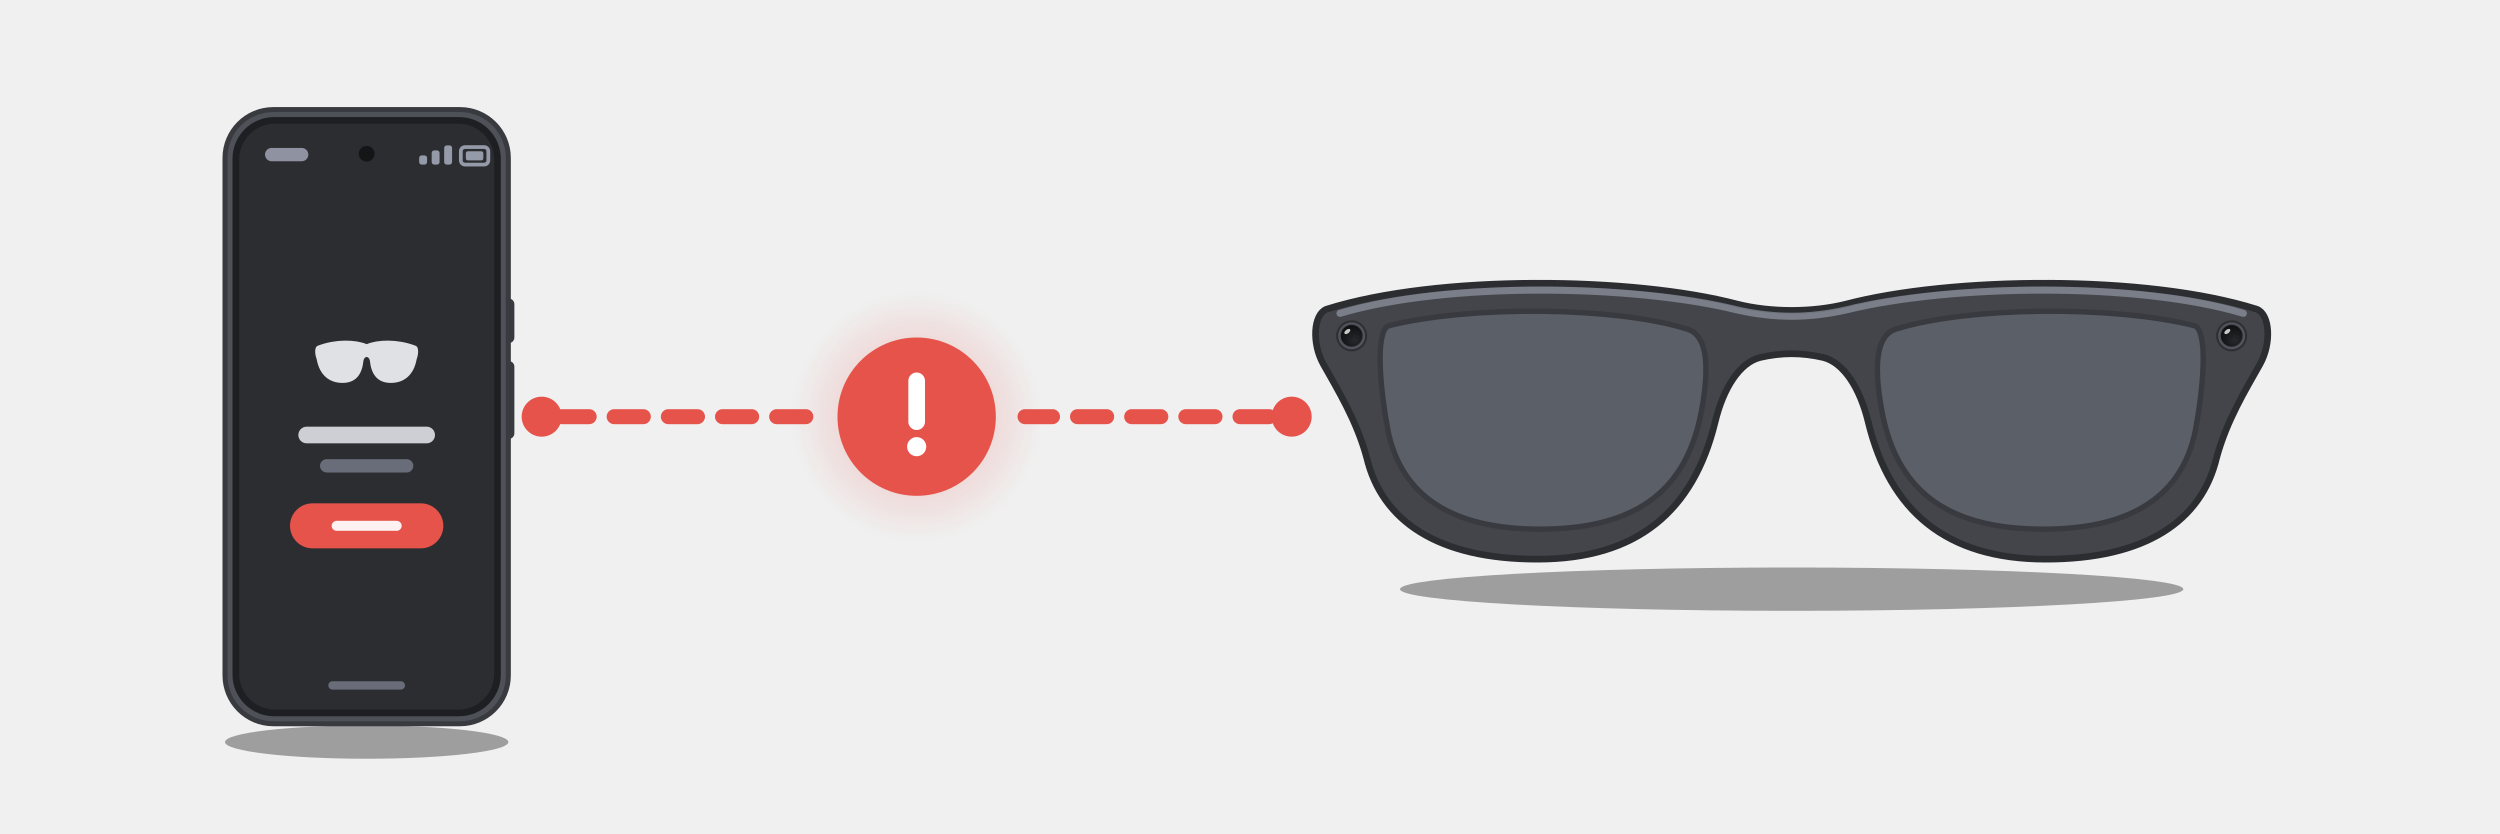
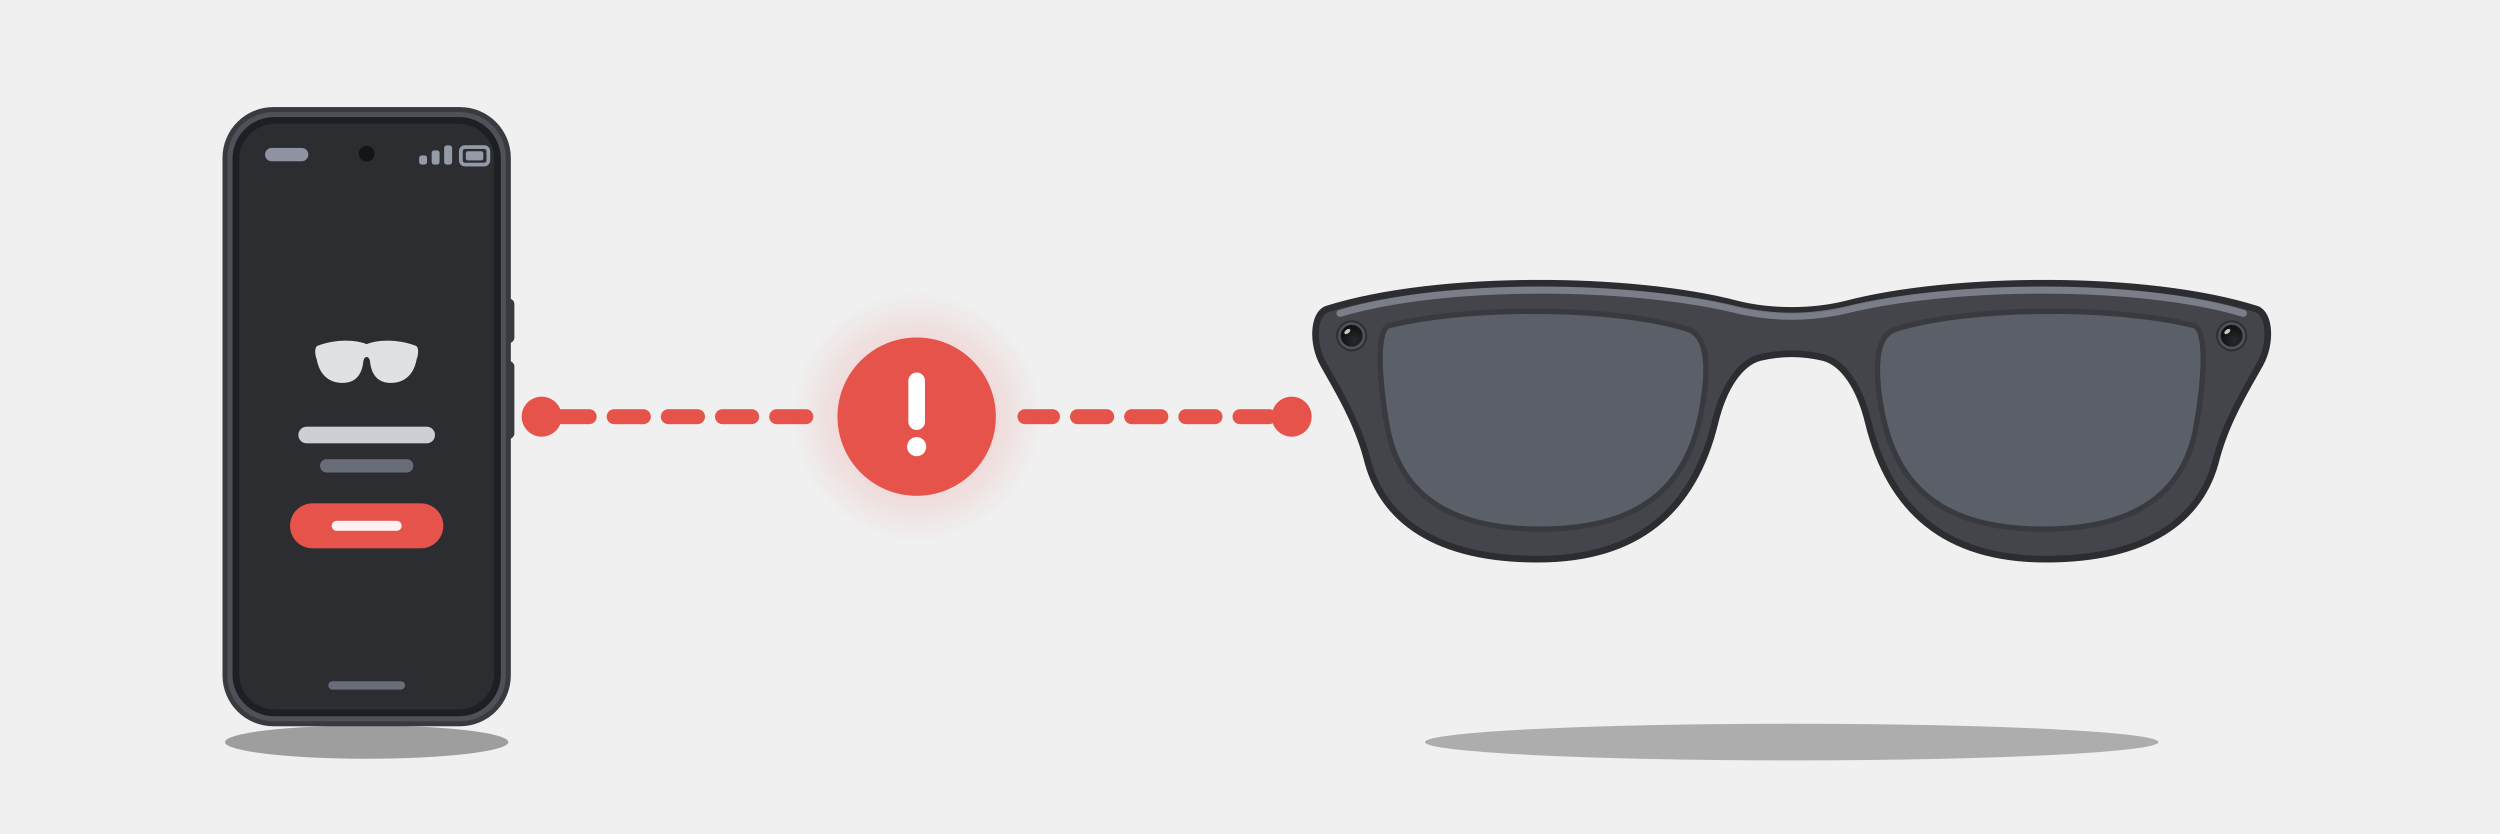
<svg xmlns="http://www.w3.org/2000/svg" width="300" height="100" viewBox="0 0 300 100" fill="none">
  <g id="phone_o3_dark_pairing_error">
    <defs>
      <clipPath id="scr_o3_dark_pairing_error">
        <rect x="28.70" y="14.85" width="30.60" height="70.30" rx="4.3" />
      </clipPath>
    </defs>
    <ellipse cx="44.00" cy="89.05" rx="17.0" ry="2.0" fill="#000000" opacity="0.34" />
    <rect x="60.55" y="36.00" width="1.0" height="5.0" rx="0.5" fill="#383A3F" stroke="#383A3F" stroke-width="0.35" />
    <rect x="60.55" y="43.50" width="1.0" height="9.0" rx="0.5" fill="#383A3F" stroke="#383A3F" stroke-width="0.35" />
    <rect x="27.00" y="13.15" width="34.00" height="73.70" rx="5.8" fill="#4E5157" stroke="#383A3F" stroke-width="0.6" />
    <rect x="27.90" y="14.05" width="32.20" height="71.90" rx="5.0" fill="#1E1F22" />
    <rect x="28.70" y="14.85" width="30.60" height="70.30" rx="4.3" fill="#2B2D30" />
    <circle cx="44.00" cy="18.45" r="0.95" fill="#141517" />
    <rect x="31.80" y="17.75" width="5.2" height="1.6" rx="0.8" fill="#A8ADBD" opacity="0.8" />
    <rect x="50.30" y="18.65" width="0.95" height="1.10" rx="0.3" fill="#A8ADBD" opacity="0.85" />
    <rect x="51.80" y="18.05" width="0.95" height="1.70" rx="0.3" fill="#A8ADBD" opacity="0.85" />
    <rect x="53.30" y="17.45" width="0.95" height="2.30" rx="0.3" fill="#A8ADBD" opacity="0.85" />
    <rect x="55.30" y="17.65" width="3.3" height="2.1" rx="0.5" fill="none" stroke="#A8ADBD" stroke-width="0.45" opacity="0.85" />
    <rect x="55.90" y="18.15" width="2.1" height="1.1" rx="0.25" fill="#A8ADBD" opacity="0.85" />
    <g transform="translate(44.00, 43.00)">
      <path d="M -5.9 -1.5 C -3.7 -2.35, -1.3 -2.25, 0 -1.7 C 1.3 -2.25, 3.7 -2.35, 5.9 -1.5 C 6.25 -1.36, 6.25 -0.55, 6.0 0.1 C 5.65 2.05, 4.45 2.95, 2.9 2.95 C 1.35 2.95, 0.55 2.0, 0.38 0.25 C 0.24 -0.3, -0.24 -0.3, -0.38 0.25 C -0.55 2.0, -1.35 2.95, -2.9 2.95 C -4.45 2.95, -5.65 2.05, -6.0 0.1 C -6.25 -0.55, -6.25 -1.36, -5.9 -1.5 Z" fill="#DFE1E5" />
    </g>
    <rect x="35.80" y="51.20" width="16.4" height="2.0" rx="1.0" fill="#DFE1E5" opacity="0.90" />
    <rect x="38.40" y="55.10" width="11.2" height="1.6" rx="0.8" fill="#6C707E" opacity="0.95" />
    <rect x="34.80" y="60.40" width="18.4" height="5.4" rx="2.7" fill="#E5534B" />
    <rect x="39.80" y="62.50" width="8.4" height="1.2" rx="0.6" fill="#FFFFFF" opacity="0.92" />
    <rect x="39.40" y="81.75" width="9.2" height="1.0" rx="0.5" fill="#6C707E" opacity="0.95" />
  </g>
  <g id="error_o3_dark_pairing_error">
    <defs>
      <radialGradient id="errhl_o3_dark_pairing_error" cx="50%" cy="50%" r="50%">
        <stop offset="55%" stop-color="#E5534B" stop-opacity="0.16" />
        <stop offset="100%" stop-color="#E5534B" stop-opacity="0" />
      </radialGradient>
    </defs>
    <circle cx="65.0" cy="50.0" r="2.4" fill="#E5534B" />
    <circle cx="155.0" cy="50.0" r="2.4" fill="#E5534B" />
    <line x1="67.4" y1="50.0" x2="97.0" y2="50.0" stroke="#E5534B" stroke-width="1.8" stroke-linecap="round" stroke-dasharray="3.5 3.0" stroke-dashoffset="0.2" />
    <line x1="123.0" y1="50.0" x2="152.6" y2="50.0" stroke="#E5534B" stroke-width="1.8" stroke-linecap="round" stroke-dasharray="3.5 3.0" stroke-dashoffset="0.2" />
    <circle cx="110.0" cy="50.0" r="15.0" fill="url(#errhl_o3_dark_pairing_error)" />
    <circle cx="110.0" cy="50.0" r="9.5" fill="#E5534B" />
    <line x1="110.00" y1="45.70" x2="110.00" y2="50.60" stroke="#FFFFFF" stroke-width="2.0" stroke-linecap="round" />
    <circle cx="110.00" cy="53.60" r="1.15" fill="#FFFFFF" />
  </g>
  <g id="glasses_o3_dark_pairing_error" transform="translate(215.00, 48.70) scale(1.000)">
-     <ellipse cx="0" cy="22.0" rx="47" ry="2.6" fill="#000000" opacity="0.34" />
+     <ellipse cx="0" cy="40.35" rx="44" ry="2.2" fill="#000000" opacity="0.28" />
    <path d="         M -55.8 -11.6         C -42.5 -15.8, -19.0 -15.5, -6.5 -12.2         C -2.5 -11.2, 2.5 -11.2, 6.5 -12.2         C 19.0 -15.5, 42.5 -15.8, 55.8 -11.6         C 57.4 -11.0, 57.6 -7.5, 56.2 -5.0         C 54.4 -1.8, 52.2 1.8, 51.0 6.2         C 49.2 13.8, 42.5 18.4, 30.5 18.4         C 18.5 18.4, 11.8 12.6, 9.2 2.0         C 8.2 -2.2, 6.2 -5.2, 3.8 -5.8         C 1.2 -6.4, -1.2 -6.4, -3.8 -5.8         C -6.2 -5.2, -8.2 -2.2, -9.2 2.0         C -11.8 12.6, -18.5 18.4, -30.5 18.4         C -42.5 18.4, -49.2 13.8, -51.0 6.2         C -52.2 1.8, -54.4 -1.8, -56.2 -5.0         C -57.6 -7.5, -57.4 -11.0, -55.8 -11.6         Z" fill="#43454A" stroke="#2B2D30" stroke-width="0.8" stroke-linejoin="round" />
    <path d="M -54.2 -11.1 C -41.5 -14.9, -19.0 -14.6, -6.5 -11.5 C -2.0 -10.5, 2.0 -10.5, 6.5 -11.5 C 19.0 -14.6, 41.5 -14.9, 54.2 -11.1" fill="none" stroke="#A8ADBD" stroke-width="0.85" stroke-linecap="round" opacity="0.55" />
    <path d="         M -48.4 -9.6         C -38.5 -12.1, -21.0 -11.9, -12.5 -9.2         C -10.2 -8.5, -9.8 -5.0, -10.8 0.5         C -12.5 9.8, -18.2 14.8, -30.2 14.8         C -41.2 14.8, -46.8 10.5, -48.4 3.2         C -49.4 -2.0, -50.0 -8.8, -48.4 -9.6         Z" fill="#5A5F68" stroke="#383A3F" stroke-width="0.65" />
    <path d="         M 48.4 -9.6         C 38.5 -12.1, 21.0 -11.9, 12.5 -9.2         C 10.2 -8.5, 9.8 -5.0, 10.8 0.5         C 12.5 9.8, 18.2 14.8, 30.2 14.8         C 41.2 14.8, 46.8 10.5, 48.4 3.2         C 49.4 -2.0, 50.0 -8.8, 48.4 -9.6         Z" fill="#5A5F68" stroke="#383A3F" stroke-width="0.65" />
    <defs>
      <radialGradient id="camw_o3_dark_pairing_error_l" cx="62%" cy="68%" r="78%">
        <stop offset="0%" stop-color="#26282C" stop-opacity="1" />
        <stop offset="62%" stop-color="#141517" stop-opacity="1" />
        <stop offset="100%" stop-color="#0A0B0C" stop-opacity="1" />
      </radialGradient>
    </defs>
    <circle cx="-52.80" cy="-8.40" r="1.87" fill="#0C0D0F" opacity="0.38" />
    <circle cx="-52.80" cy="-8.40" r="1.45" fill="url(#camw_o3_dark_pairing_error_l)" />
    <circle cx="-52.80" cy="-8.40" r="1.45" fill="none" stroke="#7C818E" stroke-width="0.30" opacity="0.50" />
    <ellipse cx="-53.32" cy="-8.92" rx="0.42" ry="0.23" transform="rotate(-38 -53.32 -8.92)" fill="#FFFFFF" opacity="0.76" />
    <defs>
      <radialGradient id="camw_o3_dark_pairing_error_r" cx="62%" cy="68%" r="78%">
        <stop offset="0%" stop-color="#26282C" stop-opacity="1" />
        <stop offset="62%" stop-color="#141517" stop-opacity="1" />
        <stop offset="100%" stop-color="#0A0B0C" stop-opacity="1" />
      </radialGradient>
    </defs>
    <circle cx="52.80" cy="-8.40" r="1.87" fill="#0C0D0F" opacity="0.38" />
    <circle cx="52.80" cy="-8.40" r="1.45" fill="url(#camw_o3_dark_pairing_error_r)" />
    <circle cx="52.80" cy="-8.40" r="1.45" fill="none" stroke="#7C818E" stroke-width="0.30" opacity="0.50" />
    <ellipse cx="52.28" cy="-8.92" rx="0.42" ry="0.23" transform="rotate(-38 52.28 -8.92)" fill="#FFFFFF" opacity="0.76" />
  </g>
</svg>
